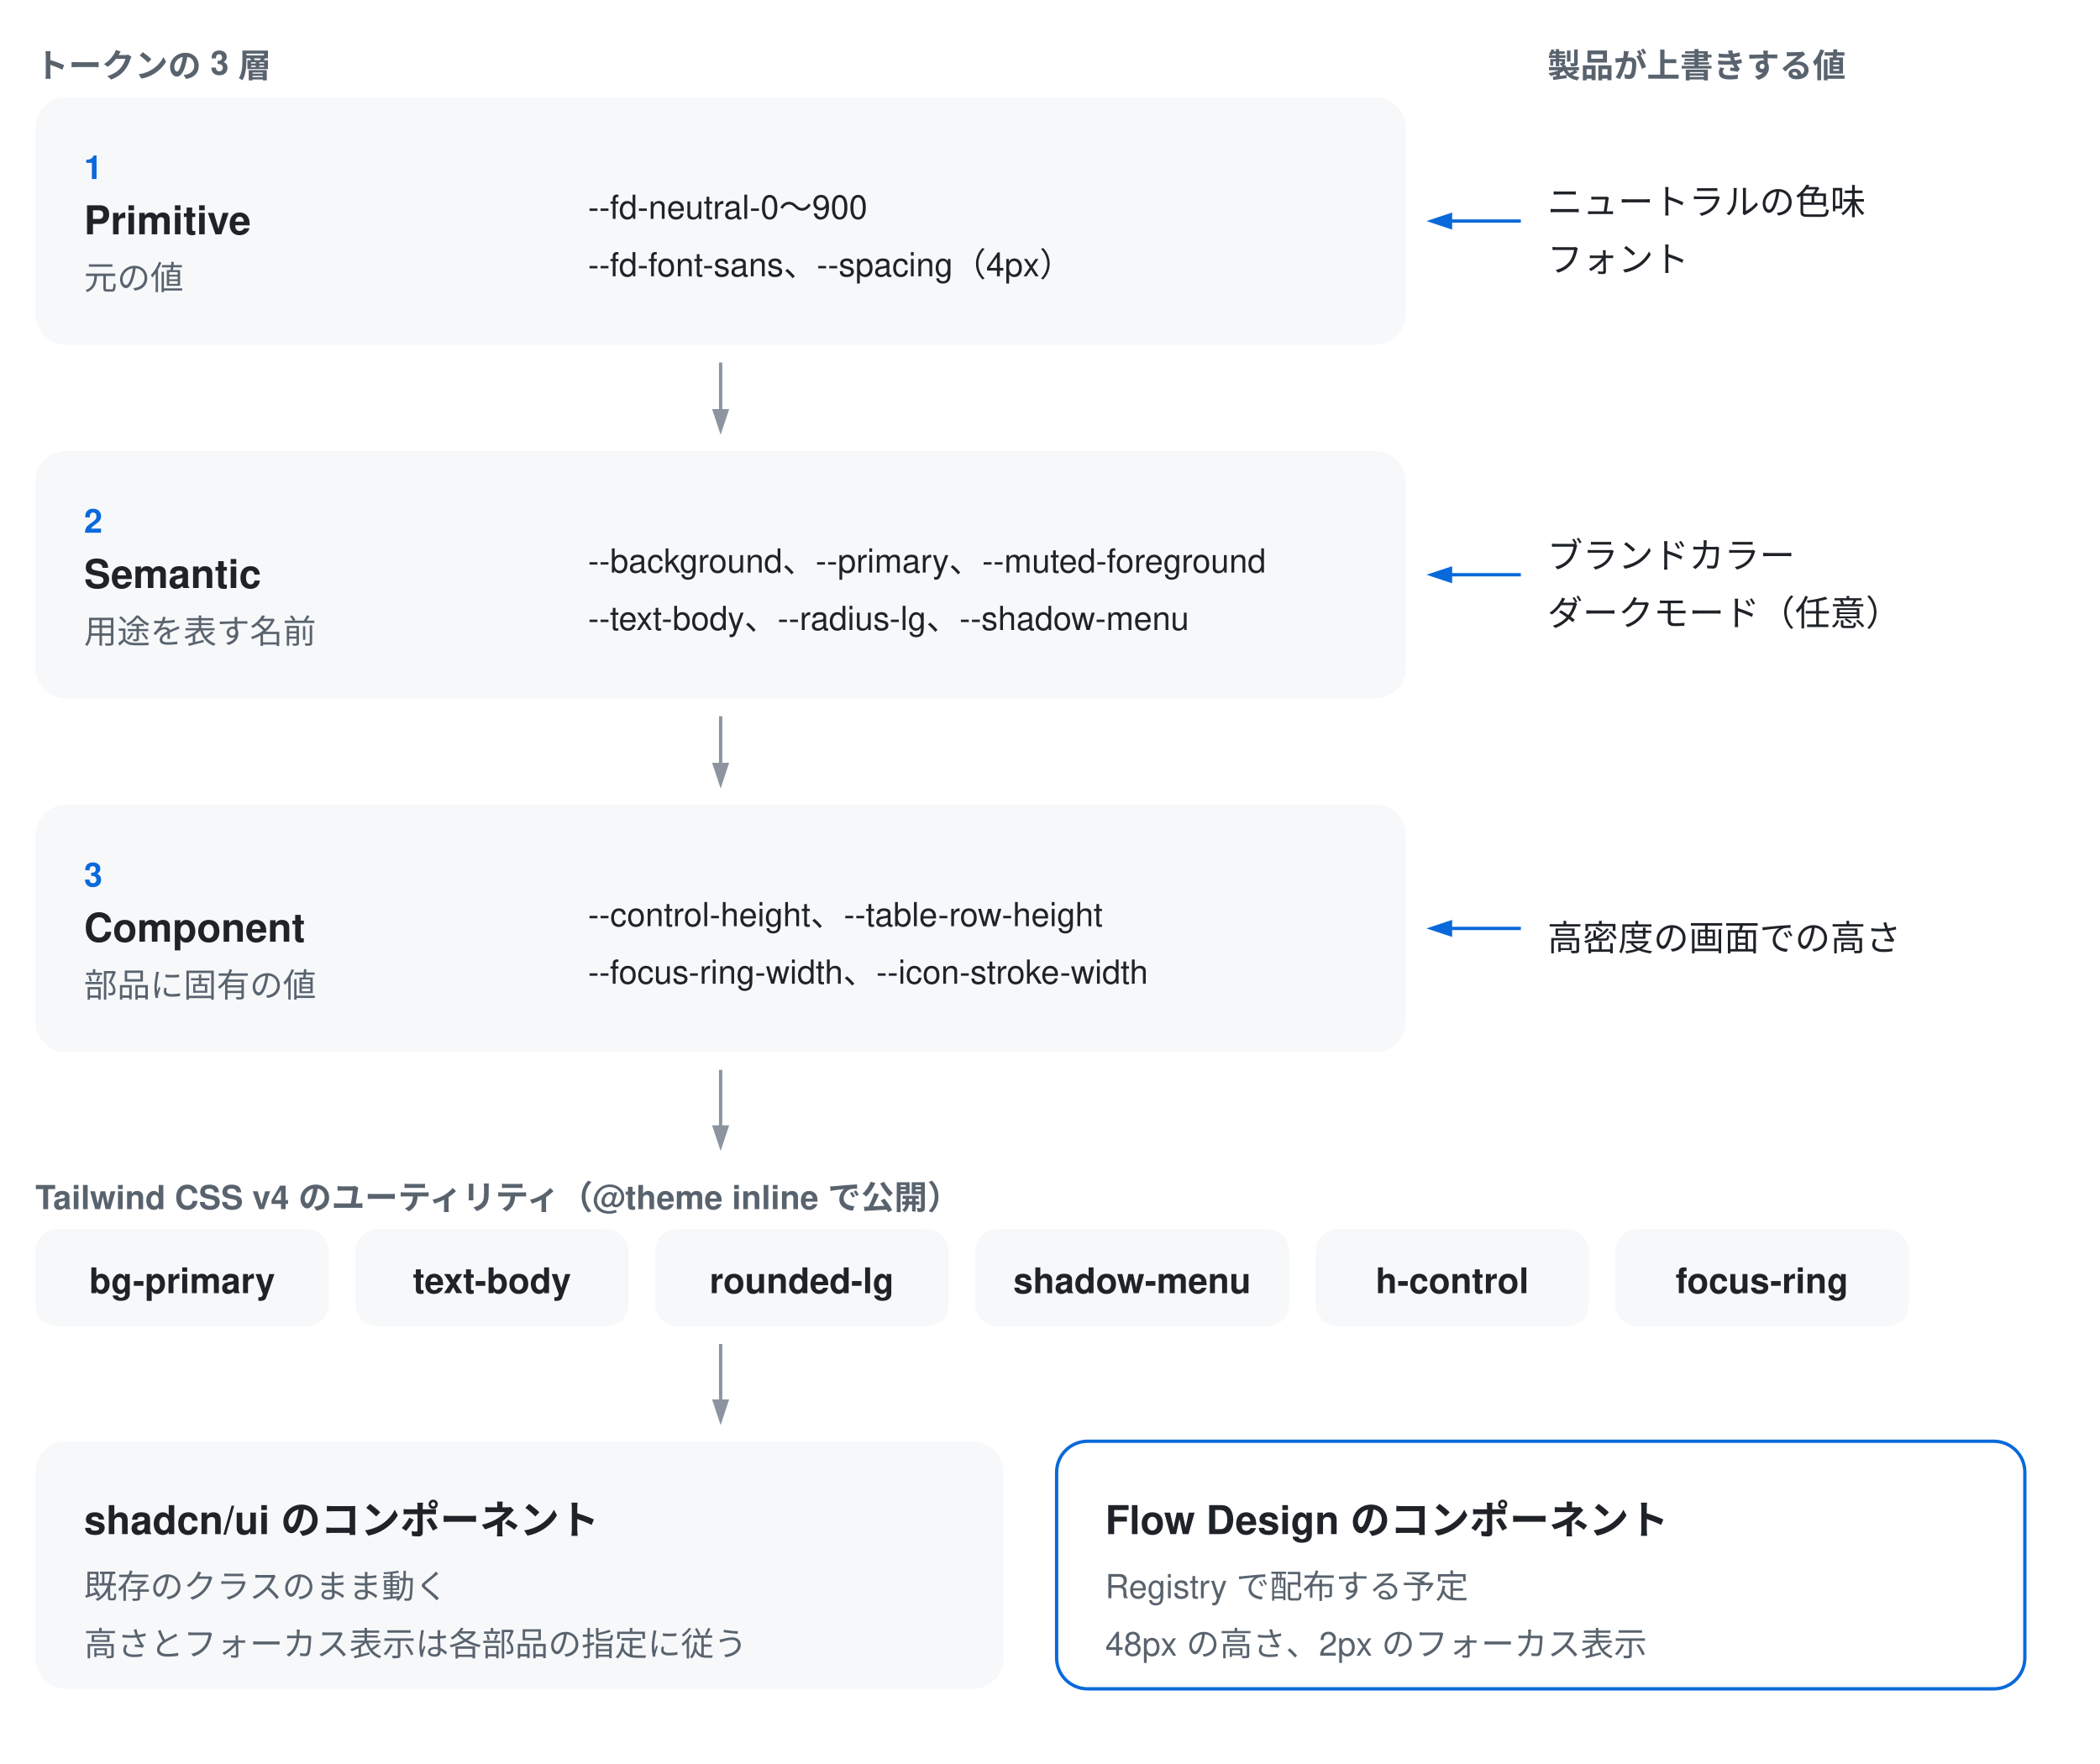
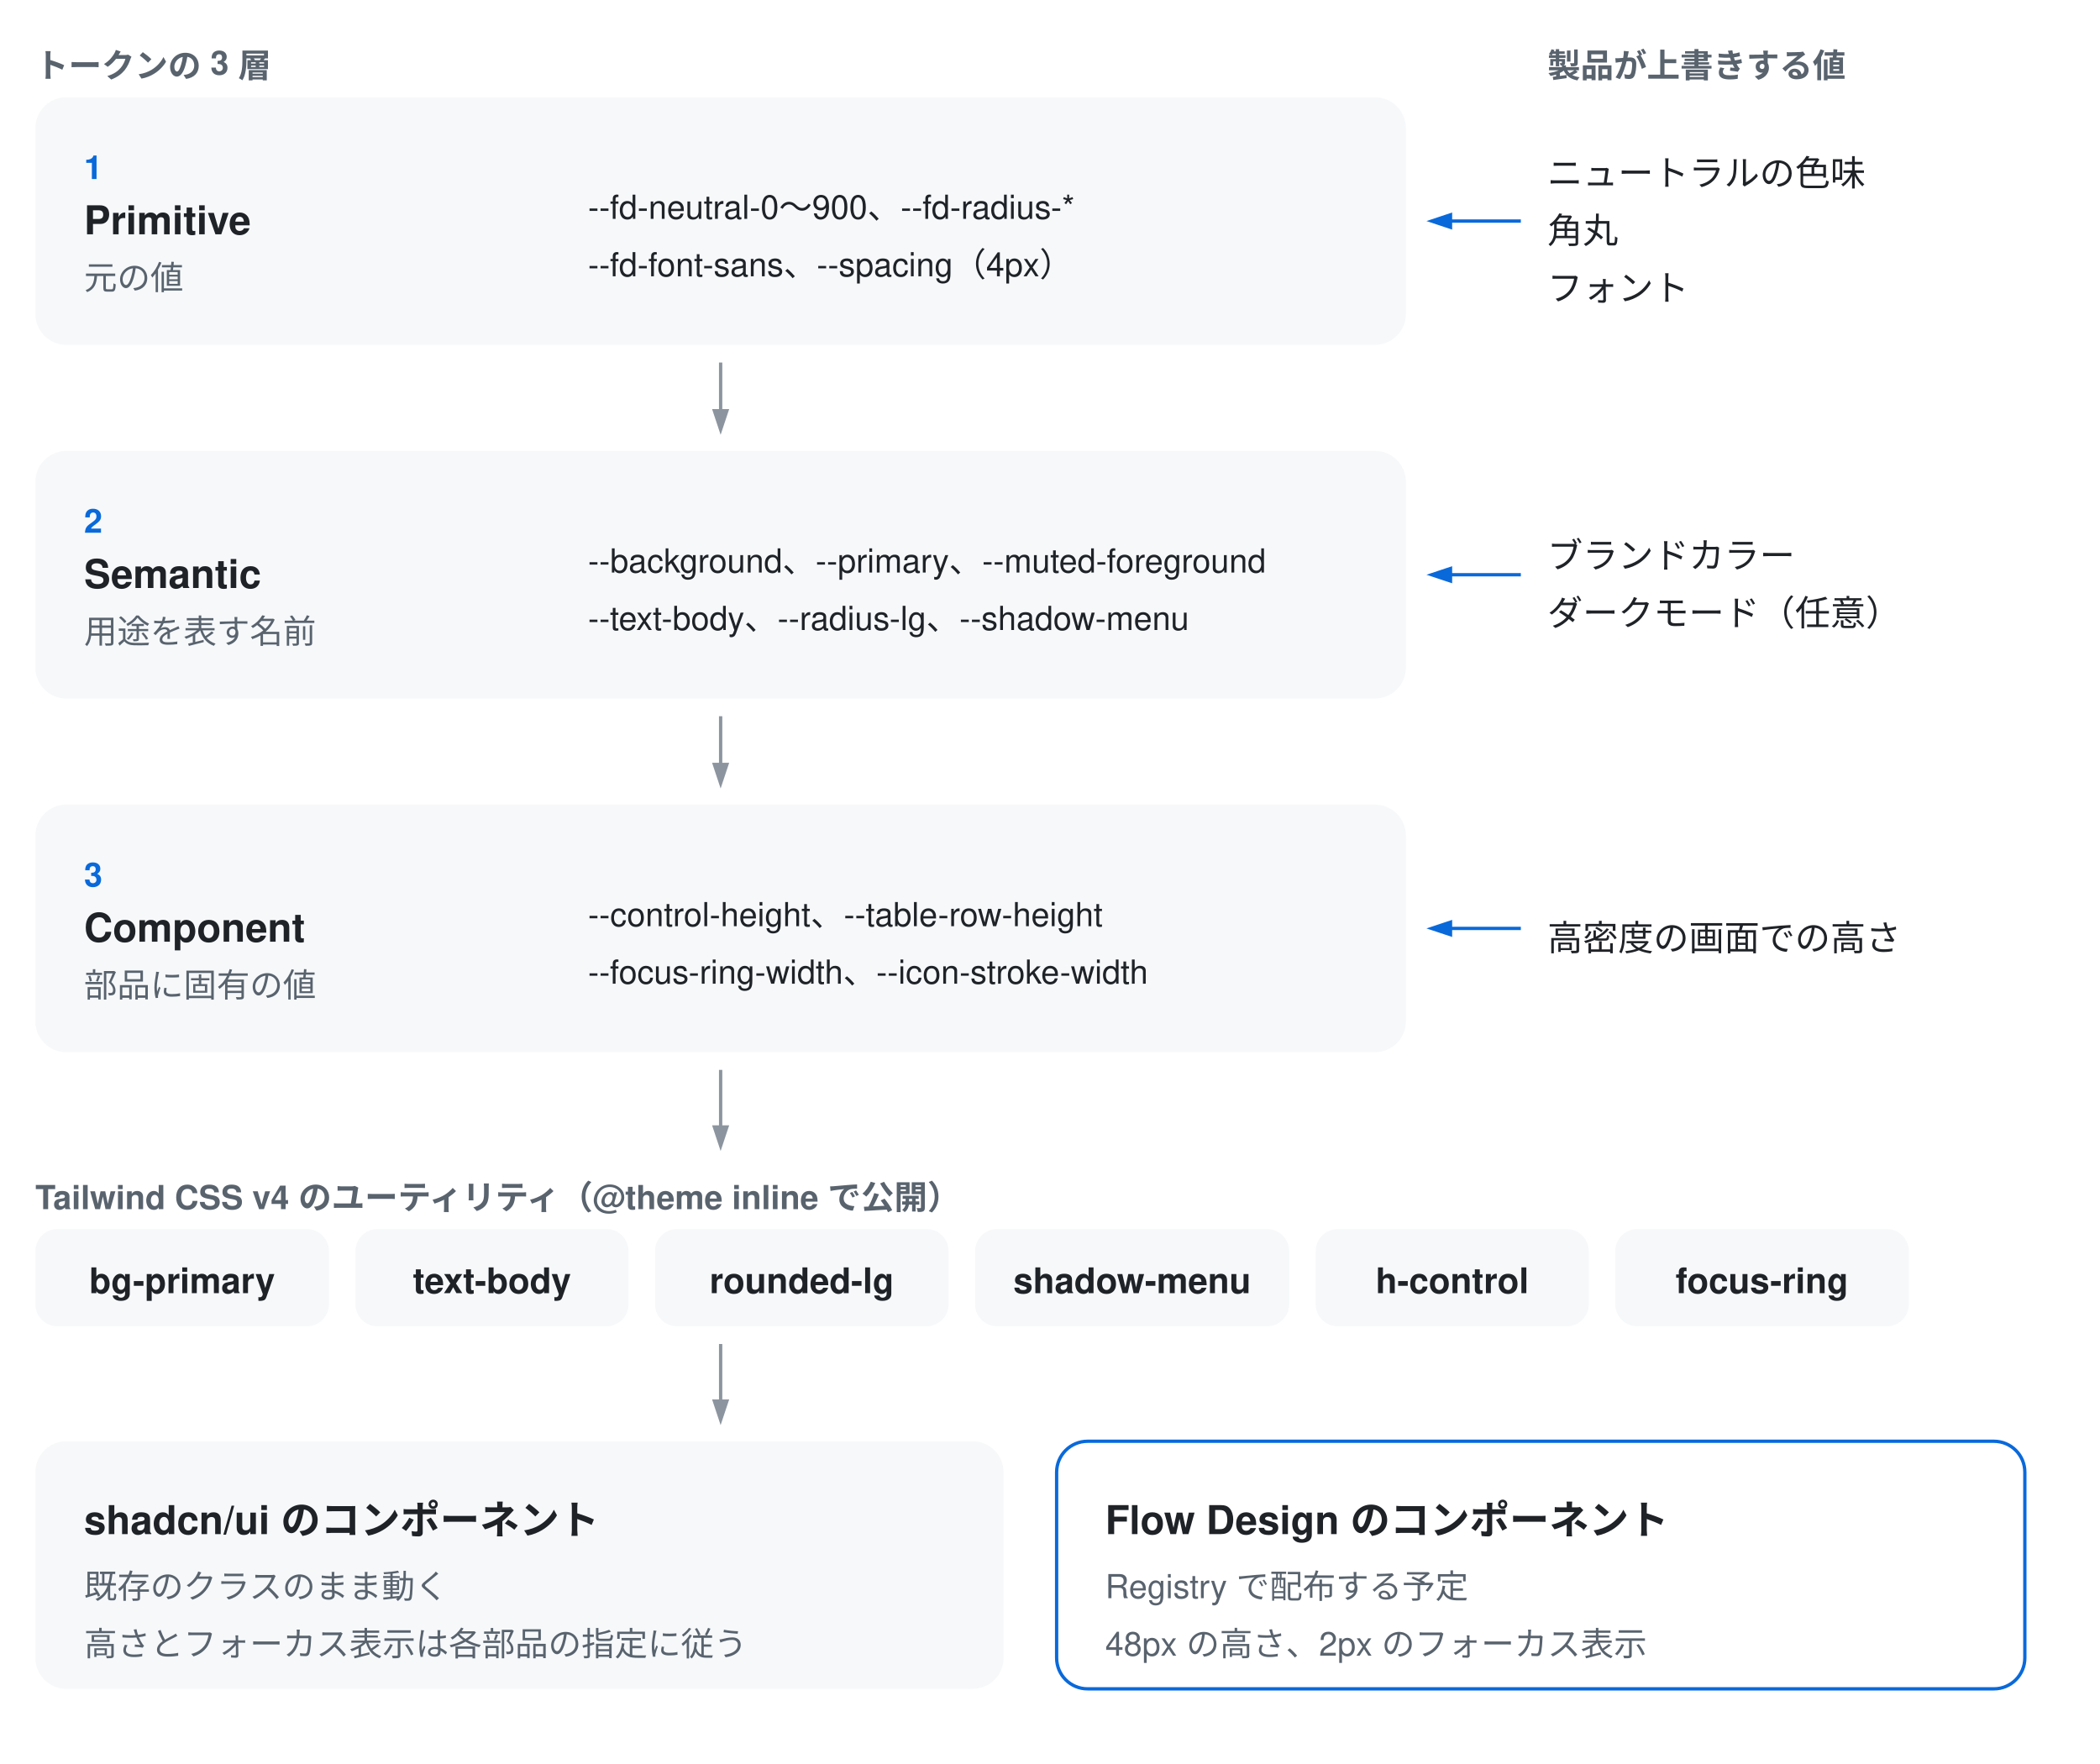
<svg xmlns="http://www.w3.org/2000/svg" style="background: transparent; background-color: transparent; color-scheme: dark;" version="1.1" width="950px" height="798px" viewBox="0 0 950 798">
  <defs />
  <g>
    <g data-cell-id="0">
      <g data-cell-id="1">
        <g data-cell-id="c1">
          <g transform="translate(0.5,0.5)">
            <rect x="16" y="16" width="400" height="18" fill="none" stroke="none" pointer-events="all" />
          </g>
          <g>
            <g fill="#59636E" font-family="Helvetica" font-weight="bold" font-size="15px" style="fill: light-dark(rgb(89, 99, 110), rgb(145, 152, 161));">
              <text x="16" y="35">トークンの 3 層</text>
            </g>
          </g>
        </g>
        <g data-cell-id="c2">
          <g transform="translate(0.5,0.5)">
            <rect x="700" y="16" width="216" height="18" fill="none" stroke="none" pointer-events="all" />
          </g>
          <g>
            <g fill="#59636E" font-family="Helvetica" font-weight="bold" font-size="15px" style="fill: light-dark(rgb(89, 99, 110), rgb(145, 152, 161));">
              <text x="700" y="35">製品が上書きする値</text>
            </g>
          </g>
        </g>
        <g data-cell-id="c3">
          <g>
            <rect x="16" y="44" width="620" height="112" rx="14" ry="14" fill="#f6f8fa" stroke="none" pointer-events="all" style="fill: light-dark(rgb(246, 248, 250), rgb(22, 27, 34));" />
          </g>
        </g>
        <g data-cell-id="c4">
          <g transform="translate(0.5,0.5)">
            <rect x="38" y="62" width="40" height="18" fill="none" stroke="none" pointer-events="all" />
          </g>
          <g>
            <g fill="#0969DA" font-family="Helvetica" font-weight="bold" font-size="15px" style="fill: light-dark(rgb(9, 105, 218), rgb(68, 147, 248));">
              <text x="38" y="81">1</text>
            </g>
          </g>
        </g>
        <g data-cell-id="c5">
          <g transform="translate(0.5,0.5)">
            <rect x="38" y="84" width="576" height="24" fill="none" stroke="none" pointer-events="all" />
          </g>
          <g>
            <g fill="#1F2328" font-family="Helvetica" font-weight="bold" font-size="18px" style="fill: light-dark(rgb(31, 35, 40), rgb(230, 237, 243));">
              <text x="38" y="106">Primitive</text>
            </g>
          </g>
        </g>
        <g data-cell-id="c6">
          <g transform="translate(0.5,0.5)">
            <rect x="38" y="112" width="576" height="18" fill="none" stroke="none" pointer-events="all" />
          </g>
          <g>
            <g fill="#59636E" font-family="Helvetica" font-size="15px" style="fill: light-dark(rgb(89, 99, 110), rgb(145, 152, 161));">
              <text x="38" y="131">元の値</text>
            </g>
          </g>
        </g>
        <g data-cell-id="c7">
          <g transform="translate(0.5,0.5)">
            <rect x="266" y="80" width="348" height="20" fill="none" stroke="none" pointer-events="all" />
          </g>
          <g>
            <g fill="#1F2328" font-family="Helvetica" font-size="15px" style="fill: light-dark(rgb(31, 35, 40), rgb(230, 237, 243));">
-               <text x="266" y="99">--fd-neutral-0〜900</text>
+               <text x="266" y="99">--fd-neutral-0〜900、--fd-radius-*</text>
            </g>
          </g>
        </g>
        <g data-cell-id="c8">
          <g transform="translate(0.5,0.5)">
            <rect x="266" y="106" width="348" height="20" fill="none" stroke="none" pointer-events="all" />
          </g>
          <g>
            <g fill="#1F2328" font-family="Helvetica" font-size="15px" style="fill: light-dark(rgb(31, 35, 40), rgb(230, 237, 243));">
              <text x="266" y="125">--fd-font-sans、--spacing（4px）</text>
            </g>
          </g>
        </g>
        <g data-cell-id="c9">
          <g transform="translate(0.5,0.5)">
-             <rect x="700" y="77" width="216" height="20" fill="none" stroke="none" pointer-events="all" />
-           </g>
-           <g>
-             <g fill="#1F2328" font-family="Helvetica" font-size="16px" style="fill: light-dark(rgb(31, 35, 40), rgb(230, 237, 243));">
-               <text x="700" y="97">ニュートラルの色味</text>
+             <rect x="700" y="64" width="216" height="20" fill="none" stroke="none" pointer-events="all" />
+           </g>
+           <g>
+             <g fill="#1F2328" font-family="Helvetica" font-size="16px" style="fill: light-dark(rgb(31, 35, 40), rgb(230, 237, 243));">
+               <text x="700" y="84">ニュートラルの色味</text>
            </g>
          </g>
        </g>
        <g data-cell-id="c10">
          <g transform="translate(0.5,0.5)">
-             <rect x="700" y="103" width="216" height="20" fill="none" stroke="none" pointer-events="all" />
-           </g>
-           <g>
-             <g fill="#1F2328" font-family="Helvetica" font-size="16px" style="fill: light-dark(rgb(31, 35, 40), rgb(230, 237, 243));">
-               <text x="700" y="123">フォント</text>
+             <rect x="700" y="90" width="216" height="20" fill="none" stroke="none" pointer-events="all" />
+           </g>
+           <g>
+             <g fill="#1F2328" font-family="Helvetica" font-size="16px" style="fill: light-dark(rgb(31, 35, 40), rgb(230, 237, 243));">
+               <text x="700" y="110">角丸</text>
            </g>
          </g>
        </g>
        <g data-cell-id="c11">
+           <g transform="translate(0.5,0.5)">
+             <rect x="700" y="116" width="216" height="20" fill="none" stroke="none" pointer-events="all" />
+           </g>
+           <g>
+             <g fill="#1F2328" font-family="Helvetica" font-size="16px" style="fill: light-dark(rgb(31, 35, 40), rgb(230, 237, 243));">
+               <text x="700" y="136">フォント</text>
+             </g>
+           </g>
+         </g>
+         <g data-cell-id="c12">
          <g>
            <path d="M 688 100 L 656.18 100" fill="none" stroke="#0969da" stroke-width="1.5" stroke-miterlimit="10" pointer-events="stroke" style="stroke: light-dark(rgb(9, 105, 218), rgb(68, 147, 248));" />
            <path d="M 647.68 100 L 656.18 97.17 L 656.18 102.83 Z" fill="#0969da" stroke="#0969da" stroke-width="1.5" stroke-miterlimit="10" pointer-events="all" style="fill: light-dark(rgb(9, 105, 218), rgb(68, 147, 248)); stroke: light-dark(rgb(9, 105, 218), rgb(68, 147, 248));" />
          </g>
        </g>
-         <g data-cell-id="c12">
+         <g data-cell-id="c13">
          <g>
            <path d="M 326 164 L 326 185.82" fill="none" stroke="#8c959f" stroke-width="1.5" stroke-miterlimit="10" pointer-events="stroke" style="stroke: light-dark(rgb(140, 149, 159), rgb(110, 118, 129));" />
            <path d="M 326 194.32 L 323.17 185.82 L 328.83 185.82 Z" fill="#8c959f" stroke="#8c959f" stroke-width="1.5" stroke-miterlimit="10" pointer-events="all" style="fill: light-dark(rgb(140, 149, 159), rgb(110, 118, 129)); stroke: light-dark(rgb(140, 149, 159), rgb(110, 118, 129));" />
          </g>
        </g>
-         <g data-cell-id="c13">
+         <g data-cell-id="c14">
          <g>
            <rect x="16" y="204" width="620" height="112" rx="14" ry="14" fill="#f6f8fa" stroke="none" pointer-events="all" style="fill: light-dark(rgb(246, 248, 250), rgb(22, 27, 34));" />
          </g>
        </g>
-         <g data-cell-id="c14">
+         <g data-cell-id="c15">
          <g transform="translate(0.5,0.5)">
            <rect x="38" y="222" width="40" height="18" fill="none" stroke="none" pointer-events="all" />
          </g>
          <g>
            <g fill="#0969DA" font-family="Helvetica" font-weight="bold" font-size="15px" style="fill: light-dark(rgb(9, 105, 218), rgb(68, 147, 248));">
              <text x="38" y="241">2</text>
            </g>
          </g>
        </g>
-         <g data-cell-id="c15">
+         <g data-cell-id="c16">
          <g transform="translate(0.5,0.5)">
            <rect x="38" y="244" width="576" height="24" fill="none" stroke="none" pointer-events="all" />
          </g>
          <g>
            <g fill="#1F2328" font-family="Helvetica" font-weight="bold" font-size="18px" style="fill: light-dark(rgb(31, 35, 40), rgb(230, 237, 243));">
              <text x="38" y="266">Semantic</text>
            </g>
          </g>
        </g>
-         <g data-cell-id="c16">
+         <g data-cell-id="c17">
          <g transform="translate(0.5,0.5)">
            <rect x="38" y="272" width="576" height="18" fill="none" stroke="none" pointer-events="all" />
          </g>
          <g>
            <g fill="#59636E" font-family="Helvetica" font-size="15px" style="fill: light-dark(rgb(89, 99, 110), rgb(145, 152, 161));">
              <text x="38" y="291">用途を表す名前</text>
            </g>
          </g>
        </g>
-         <g data-cell-id="c17">
+         <g data-cell-id="c18">
          <g transform="translate(0.5,0.5)">
            <rect x="266" y="240" width="348" height="20" fill="none" stroke="none" pointer-events="all" />
          </g>
          <g>
            <g fill="#1F2328" font-family="Helvetica" font-size="15px" style="fill: light-dark(rgb(31, 35, 40), rgb(230, 237, 243));">
              <text x="266" y="259">--background、--primary、--muted-foreground</text>
            </g>
          </g>
        </g>
-         <g data-cell-id="c18">
+         <g data-cell-id="c19">
          <g transform="translate(0.5,0.5)">
            <rect x="266" y="266" width="348" height="20" fill="none" stroke="none" pointer-events="all" />
          </g>
          <g>
            <g fill="#1F2328" font-family="Helvetica" font-size="15px" style="fill: light-dark(rgb(31, 35, 40), rgb(230, 237, 243));">
              <text x="266" y="285">--text-body、--radius-lg、--shadow-menu</text>
            </g>
          </g>
        </g>
-         <g data-cell-id="c19">
+         <g data-cell-id="c20">
          <g transform="translate(0.5,0.5)">
            <rect x="700" y="237" width="216" height="20" fill="none" stroke="none" pointer-events="all" />
          </g>
          <g>
            <g fill="#1F2328" font-family="Helvetica" font-size="16px" style="fill: light-dark(rgb(31, 35, 40), rgb(230, 237, 243));">
              <text x="700" y="257">ブランドカラー</text>
            </g>
          </g>
        </g>
-         <g data-cell-id="c20">
+         <g data-cell-id="c21">
          <g transform="translate(0.5,0.5)">
            <rect x="700" y="263" width="216" height="20" fill="none" stroke="none" pointer-events="all" />
          </g>
          <g>
            <g fill="#1F2328" font-family="Helvetica" font-size="16px" style="fill: light-dark(rgb(31, 35, 40), rgb(230, 237, 243));">
              <text x="700" y="283">ダークモード（任意）</text>
            </g>
          </g>
        </g>
-         <g data-cell-id="c21">
+         <g data-cell-id="c22">
          <g>
            <path d="M 688 260 L 656.18 260" fill="none" stroke="#0969da" stroke-width="1.5" stroke-miterlimit="10" pointer-events="stroke" style="stroke: light-dark(rgb(9, 105, 218), rgb(68, 147, 248));" />
            <path d="M 647.68 260 L 656.18 257.17 L 656.18 262.83 Z" fill="#0969da" stroke="#0969da" stroke-width="1.5" stroke-miterlimit="10" pointer-events="all" style="fill: light-dark(rgb(9, 105, 218), rgb(68, 147, 248)); stroke: light-dark(rgb(9, 105, 218), rgb(68, 147, 248));" />
          </g>
        </g>
-         <g data-cell-id="c22">
+         <g data-cell-id="c23">
          <g>
            <path d="M 326 324 L 326 345.82" fill="none" stroke="#8c959f" stroke-width="1.5" stroke-miterlimit="10" pointer-events="stroke" style="stroke: light-dark(rgb(140, 149, 159), rgb(110, 118, 129));" />
            <path d="M 326 354.32 L 323.17 345.82 L 328.83 345.82 Z" fill="#8c959f" stroke="#8c959f" stroke-width="1.5" stroke-miterlimit="10" pointer-events="all" style="fill: light-dark(rgb(140, 149, 159), rgb(110, 118, 129)); stroke: light-dark(rgb(140, 149, 159), rgb(110, 118, 129));" />
          </g>
        </g>
-         <g data-cell-id="c23">
+         <g data-cell-id="c24">
          <g>
            <rect x="16" y="364" width="620" height="112" rx="14" ry="14" fill="#f6f8fa" stroke="none" pointer-events="all" style="fill: light-dark(rgb(246, 248, 250), rgb(22, 27, 34));" />
          </g>
        </g>
-         <g data-cell-id="c24">
+         <g data-cell-id="c25">
          <g transform="translate(0.5,0.5)">
            <rect x="38" y="382" width="40" height="18" fill="none" stroke="none" pointer-events="all" />
          </g>
          <g>
            <g fill="#0969DA" font-family="Helvetica" font-weight="bold" font-size="15px" style="fill: light-dark(rgb(9, 105, 218), rgb(68, 147, 248));">
              <text x="38" y="401">3</text>
            </g>
          </g>
        </g>
-         <g data-cell-id="c25">
+         <g data-cell-id="c26">
          <g transform="translate(0.5,0.5)">
            <rect x="38" y="404" width="576" height="24" fill="none" stroke="none" pointer-events="all" />
          </g>
          <g>
            <g fill="#1F2328" font-family="Helvetica" font-weight="bold" font-size="18px" style="fill: light-dark(rgb(31, 35, 40), rgb(230, 237, 243));">
              <text x="38" y="426">Component</text>
            </g>
          </g>
        </g>
-         <g data-cell-id="c26">
+         <g data-cell-id="c27">
          <g transform="translate(0.5,0.5)">
            <rect x="38" y="432" width="576" height="18" fill="none" stroke="none" pointer-events="all" />
          </g>
          <g>
            <g fill="#59636E" font-family="Helvetica" font-size="15px" style="fill: light-dark(rgb(89, 99, 110), rgb(145, 152, 161));">
              <text x="38" y="451">部品に固有の値</text>
            </g>
          </g>
        </g>
-         <g data-cell-id="c27">
+         <g data-cell-id="c28">
          <g transform="translate(0.5,0.5)">
            <rect x="266" y="400" width="348" height="20" fill="none" stroke="none" pointer-events="all" />
          </g>
          <g>
            <g fill="#1F2328" font-family="Helvetica" font-size="15px" style="fill: light-dark(rgb(31, 35, 40), rgb(230, 237, 243));">
              <text x="266" y="419">--control-height、--table-row-height</text>
            </g>
          </g>
        </g>
-         <g data-cell-id="c28">
+         <g data-cell-id="c29">
          <g transform="translate(0.5,0.5)">
            <rect x="266" y="426" width="348" height="20" fill="none" stroke="none" pointer-events="all" />
          </g>
          <g>
            <g fill="#1F2328" font-family="Helvetica" font-size="15px" style="fill: light-dark(rgb(31, 35, 40), rgb(230, 237, 243));">
              <text x="266" y="445">--focus-ring-width、--icon-stroke-width</text>
            </g>
          </g>
        </g>
-         <g data-cell-id="c29">
+         <g data-cell-id="c30">
          <g transform="translate(0.5,0.5)">
            <rect x="700" y="410" width="216" height="20" fill="none" stroke="none" pointer-events="all" />
          </g>
          <g>
            <g fill="#1F2328" font-family="Helvetica" font-size="16px" style="fill: light-dark(rgb(31, 35, 40), rgb(230, 237, 243));">
              <text x="700" y="430">高密度の画面での高さ</text>
            </g>
          </g>
        </g>
-         <g data-cell-id="c30">
+         <g data-cell-id="c31">
          <g>
            <path d="M 688 420 L 656.18 420" fill="none" stroke="#0969da" stroke-width="1.5" stroke-miterlimit="10" pointer-events="stroke" style="stroke: light-dark(rgb(9, 105, 218), rgb(68, 147, 248));" />
            <path d="M 647.68 420 L 656.18 417.17 L 656.18 422.83 Z" fill="#0969da" stroke="#0969da" stroke-width="1.5" stroke-miterlimit="10" pointer-events="all" style="fill: light-dark(rgb(9, 105, 218), rgb(68, 147, 248)); stroke: light-dark(rgb(9, 105, 218), rgb(68, 147, 248));" />
          </g>
        </g>
-         <g data-cell-id="c31">
+         <g data-cell-id="c32">
          <g>
            <path d="M 326 484 L 326 509.82" fill="none" stroke="#8c959f" stroke-width="1.5" stroke-miterlimit="10" pointer-events="stroke" style="stroke: light-dark(rgb(140, 149, 159), rgb(110, 118, 129));" />
            <path d="M 326 518.32 L 323.17 509.82 L 328.83 509.82 Z" fill="#8c959f" stroke="#8c959f" stroke-width="1.5" stroke-miterlimit="10" pointer-events="all" style="fill: light-dark(rgb(140, 149, 159), rgb(110, 118, 129)); stroke: light-dark(rgb(140, 149, 159), rgb(110, 118, 129));" />
          </g>
        </g>
-         <g data-cell-id="c32">
+         <g data-cell-id="c33">
          <g transform="translate(0.5,0.5)">
            <rect x="16" y="528" width="600" height="18" fill="none" stroke="none" pointer-events="all" />
          </g>
          <g>
            <g fill="#59636E" font-family="Helvetica" font-weight="bold" font-size="15px" style="fill: light-dark(rgb(89, 99, 110), rgb(145, 152, 161));">
              <text x="16" y="547">Tailwind CSS v4 のユーティリティ（@theme inline で公開）</text>
            </g>
          </g>
        </g>
-         <g data-cell-id="c33">
+         <g data-cell-id="c34">
          <g>
            <rect x="16" y="556" width="132.8" height="44" rx="10" ry="10" fill="#f6f8fa" stroke="none" pointer-events="all" style="fill: light-dark(rgb(246, 248, 250), rgb(22, 27, 34));" />
          </g>
        </g>
-         <g data-cell-id="c34">
+         <g data-cell-id="c35">
          <g transform="translate(0.5,0.5)">
            <rect x="16" y="556" width="132.8" height="44" fill="none" stroke="none" pointer-events="all" />
          </g>
          <g>
            <g fill="#1F2328" font-family="Helvetica" font-weight="bold" text-anchor="middle" font-size="16px" style="fill: light-dark(rgb(31, 35, 40), rgb(230, 237, 243));">
              <text x="82.4" y="585">bg-primary</text>
            </g>
          </g>
        </g>
-         <g data-cell-id="c35">
+         <g data-cell-id="c36">
          <g>
            <rect x="160.8" y="556" width="123.52" height="44" rx="10" ry="10" fill="#f6f8fa" stroke="none" pointer-events="all" style="fill: light-dark(rgb(246, 248, 250), rgb(22, 27, 34));" />
          </g>
        </g>
-         <g data-cell-id="c36">
+         <g data-cell-id="c37">
          <g transform="translate(0.5,0.5)">
            <rect x="160.8" y="556" width="123.52" height="44" fill="none" stroke="none" pointer-events="all" />
          </g>
          <g>
            <g fill="#1F2328" font-family="Helvetica" font-weight="bold" text-anchor="middle" font-size="16px" style="fill: light-dark(rgb(31, 35, 40), rgb(230, 237, 243));">
              <text x="222.56" y="585">text-body</text>
            </g>
          </g>
        </g>
-         <g data-cell-id="c37">
+         <g data-cell-id="c38">
          <g>
            <rect x="296.32" y="556" width="132.8" height="44" rx="10" ry="10" fill="#f6f8fa" stroke="none" pointer-events="all" style="fill: light-dark(rgb(246, 248, 250), rgb(22, 27, 34));" />
          </g>
        </g>
-         <g data-cell-id="c38">
+         <g data-cell-id="c39">
          <g transform="translate(0.5,0.5)">
            <rect x="296.32" y="556" width="132.8" height="44" fill="none" stroke="none" pointer-events="all" />
          </g>
          <g>
            <g fill="#1F2328" font-family="Helvetica" font-weight="bold" text-anchor="middle" font-size="16px" style="fill: light-dark(rgb(31, 35, 40), rgb(230, 237, 243));">
              <text x="362.72" y="585">rounded-lg</text>
            </g>
          </g>
        </g>
-         <g data-cell-id="c39">
+         <g data-cell-id="c40">
          <g>
            <rect x="441.12" y="556" width="142.08" height="44" rx="10" ry="10" fill="#f6f8fa" stroke="none" pointer-events="all" style="fill: light-dark(rgb(246, 248, 250), rgb(22, 27, 34));" />
          </g>
        </g>
-         <g data-cell-id="c40">
+         <g data-cell-id="c41">
          <g transform="translate(0.5,0.5)">
            <rect x="441.12" y="556" width="142.08" height="44" fill="none" stroke="none" pointer-events="all" />
          </g>
          <g>
            <g fill="#1F2328" font-family="Helvetica" font-weight="bold" text-anchor="middle" font-size="16px" style="fill: light-dark(rgb(31, 35, 40), rgb(230, 237, 243));">
              <text x="512.16" y="585">shadow-menu</text>
            </g>
          </g>
        </g>
-         <g data-cell-id="c41">
+         <g data-cell-id="c42">
          <g>
            <rect x="595.2" y="556" width="123.52" height="44" rx="10" ry="10" fill="#f6f8fa" stroke="none" pointer-events="all" style="fill: light-dark(rgb(246, 248, 250), rgb(22, 27, 34));" />
          </g>
        </g>
-         <g data-cell-id="c42">
+         <g data-cell-id="c43">
          <g transform="translate(0.5,0.5)">
            <rect x="595.2" y="556" width="123.52" height="44" fill="none" stroke="none" pointer-events="all" />
          </g>
          <g>
            <g fill="#1F2328" font-family="Helvetica" font-weight="bold" text-anchor="middle" font-size="16px" style="fill: light-dark(rgb(31, 35, 40), rgb(230, 237, 243));">
              <text x="656.96" y="585">h-control</text>
            </g>
          </g>
        </g>
-         <g data-cell-id="c43">
+         <g data-cell-id="c44">
          <g>
            <rect x="730.72" y="556" width="132.8" height="44" rx="10" ry="10" fill="#f6f8fa" stroke="none" pointer-events="all" style="fill: light-dark(rgb(246, 248, 250), rgb(22, 27, 34));" />
          </g>
        </g>
-         <g data-cell-id="c44">
+         <g data-cell-id="c45">
          <g transform="translate(0.5,0.5)">
            <rect x="730.72" y="556" width="132.8" height="44" fill="none" stroke="none" pointer-events="all" />
          </g>
          <g>
            <g fill="#1F2328" font-family="Helvetica" font-weight="bold" text-anchor="middle" font-size="16px" style="fill: light-dark(rgb(31, 35, 40), rgb(230, 237, 243));">
              <text x="797.12" y="585">focus-ring</text>
            </g>
          </g>
        </g>
-         <g data-cell-id="c45">
+         <g data-cell-id="c46">
          <g>
            <path d="M 326 608 L 326 633.82" fill="none" stroke="#8c959f" stroke-width="1.5" stroke-miterlimit="10" pointer-events="stroke" style="stroke: light-dark(rgb(140, 149, 159), rgb(110, 118, 129));" />
            <path d="M 326 642.32 L 323.17 633.82 L 328.83 633.82 Z" fill="#8c959f" stroke="#8c959f" stroke-width="1.5" stroke-miterlimit="10" pointer-events="all" style="fill: light-dark(rgb(140, 149, 159), rgb(110, 118, 129)); stroke: light-dark(rgb(140, 149, 159), rgb(110, 118, 129));" />
          </g>
        </g>
-         <g data-cell-id="c46">
+         <g data-cell-id="c47">
          <g>
            <rect x="16" y="652" width="438" height="112" rx="14" ry="14" fill="#f6f8fa" stroke="none" pointer-events="all" style="fill: light-dark(rgb(246, 248, 250), rgb(22, 27, 34));" />
          </g>
        </g>
-         <g data-cell-id="c47">
+         <g data-cell-id="c48">
          <g transform="translate(0.5,0.5)">
            <rect x="38" y="672" width="394" height="24" fill="none" stroke="none" pointer-events="all" />
          </g>
          <g>
            <g fill="#1F2328" font-family="Helvetica" font-weight="bold" font-size="18px" style="fill: light-dark(rgb(31, 35, 40), rgb(230, 237, 243));">
              <text x="38" y="694">shadcn/ui のコンポーネント</text>
            </g>
          </g>
        </g>
-         <g data-cell-id="c48">
+         <g data-cell-id="c49">
          <g transform="translate(0.5,0.5)">
            <rect x="38" y="704" width="394" height="20" fill="none" stroke="none" pointer-events="all" />
          </g>
          <g>
            <g fill="#59636E" font-family="Helvetica" font-size="15px" style="fill: light-dark(rgb(89, 99, 110), rgb(145, 152, 161));">
              <text x="38" y="723">既存のクラスのまま動く</text>
            </g>
          </g>
        </g>
-         <g data-cell-id="c49">
+         <g data-cell-id="c50">
          <g transform="translate(0.5,0.5)">
            <rect x="38" y="730" width="394" height="20" fill="none" stroke="none" pointer-events="all" />
          </g>
          <g>
            <g fill="#59636E" font-family="Helvetica" font-size="15px" style="fill: light-dark(rgb(89, 99, 110), rgb(145, 152, 161));">
              <text x="38" y="749">高さとフォーカス表示は各部品の指定に従う</text>
            </g>
          </g>
        </g>
-         <g data-cell-id="c50">
+         <g data-cell-id="c51">
          <g>
            <rect x="478" y="652" width="438" height="112" rx="14" ry="14" fill="none" stroke="#0969da" stroke-width="1.5" pointer-events="all" style="stroke: light-dark(rgb(9, 105, 218), rgb(68, 147, 248));" />
          </g>
        </g>
-         <g data-cell-id="c51">
+         <g data-cell-id="c52">
          <g transform="translate(0.5,0.5)">
            <rect x="500" y="672" width="394" height="24" fill="none" stroke="none" pointer-events="all" />
          </g>
          <g>
            <g fill="#1F2328" font-family="Helvetica" font-weight="bold" font-size="18px" style="fill: light-dark(rgb(31, 35, 40), rgb(230, 237, 243));">
              <text x="500" y="694">Flow Design のコンポーネント</text>
            </g>
          </g>
        </g>
-         <g data-cell-id="c52">
+         <g data-cell-id="c53">
          <g transform="translate(0.5,0.5)">
            <rect x="500" y="704" width="394" height="20" fill="none" stroke="none" pointer-events="all" />
          </g>
          <g>
            <g fill="#59636E" font-family="Helvetica" font-size="15px" style="fill: light-dark(rgb(89, 99, 110), rgb(145, 152, 161));">
              <text x="500" y="723">Registry で配布する予定</text>
            </g>
          </g>
        </g>
-         <g data-cell-id="c53">
+         <g data-cell-id="c54">
          <g transform="translate(0.5,0.5)">
            <rect x="500" y="730" width="394" height="20" fill="none" stroke="none" pointer-events="all" />
          </g>
          <g>
            <g fill="#59636E" font-family="Helvetica" font-size="15px" style="fill: light-dark(rgb(89, 99, 110), rgb(145, 152, 161));">
              <text x="500" y="749">48px の高さ、2px のフォーカス表示</text>
            </g>
          </g>
        </g>
      </g>
    </g>
  </g>
</svg>
